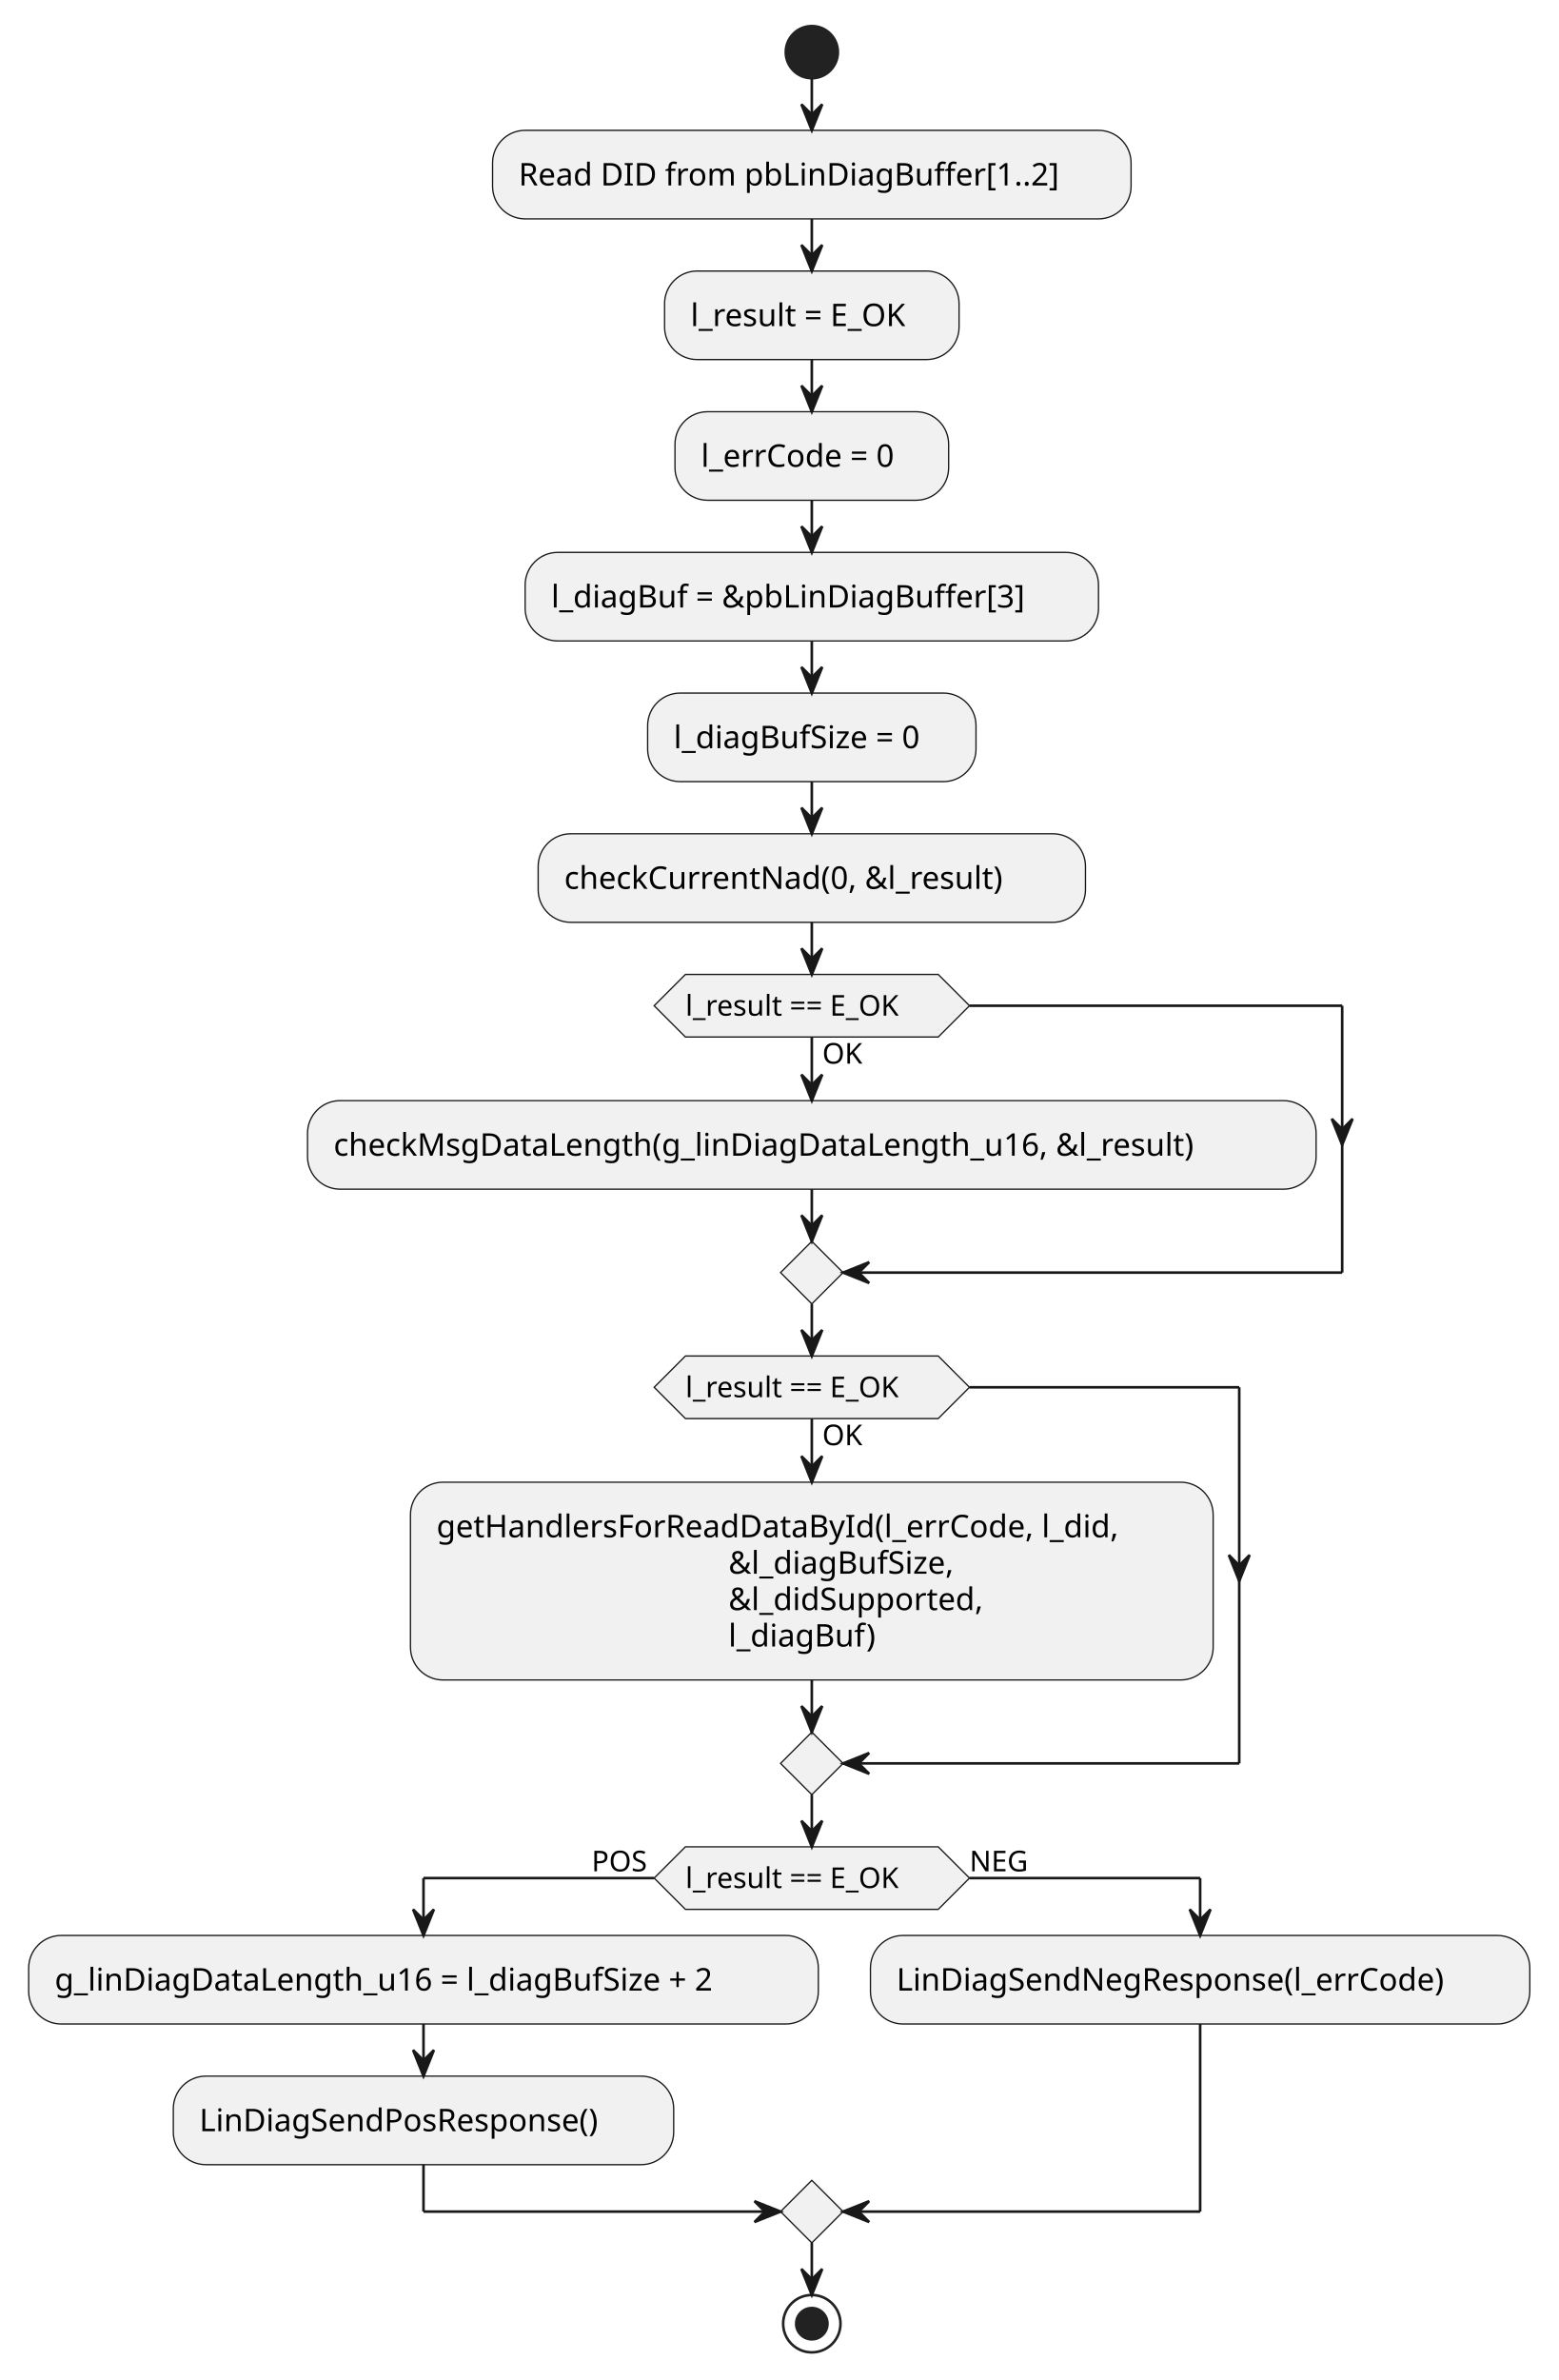
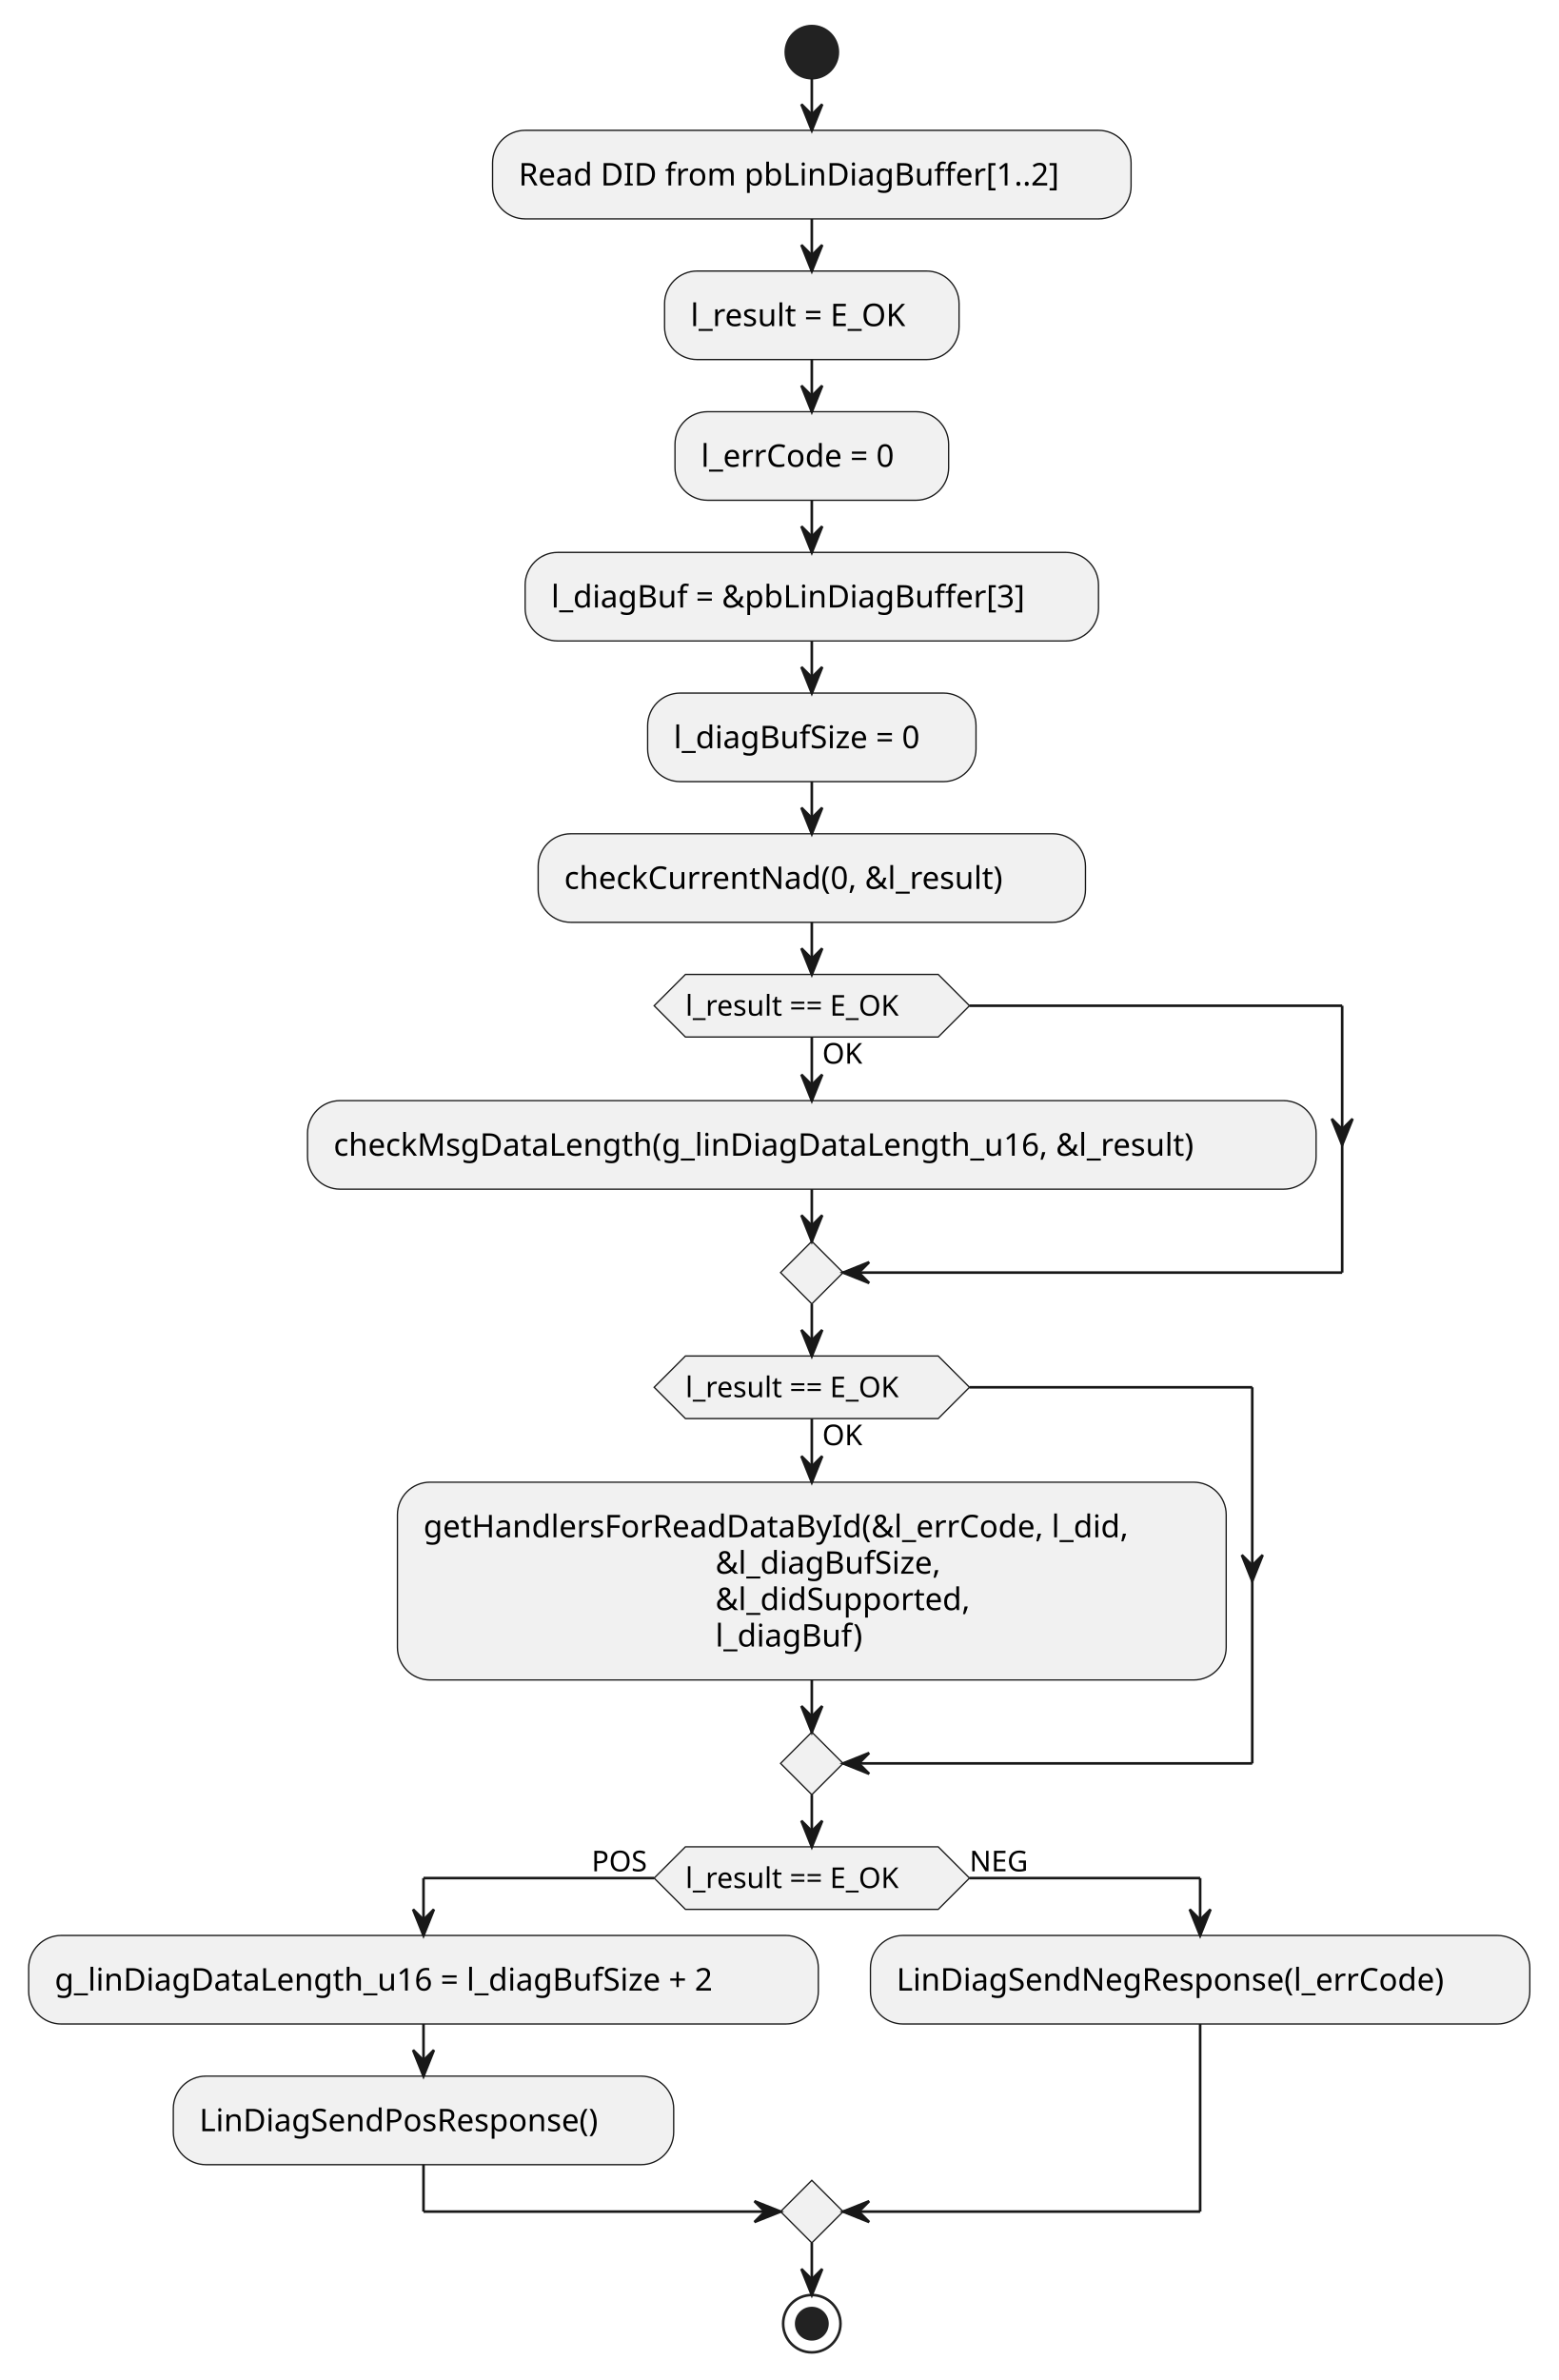
<svg xmlns="http://www.w3.org/2000/svg" contentStyleType="text/css" height="913px" preserveAspectRatio="none" style="width:598px;height:913px;background:#FFFFFF;" version="1.1" viewBox="0 0 598 913" width="598px" zoomAndPan="magnify">
  <defs />
  <g>
    <ellipse cx="311.5" cy="20" fill="#222222" rx="10" ry="10" style="stroke:#222222;stroke-width:1.0;" />
    <rect fill="#F1F1F1" height="33.969" rx="12.5" ry="12.5" style="stroke:#181818;stroke-width:0.5;" width="245" x="189" y="50" />
    <text fill="#000000" font-family="sans-serif" font-size="12" lengthAdjust="spacing" textLength="225" x="199" y="71.139">Read DID from pbLinDiagBuffer[1..2]</text>
    <rect fill="#F1F1F1" height="33.969" rx="12.5" ry="12.5" style="stroke:#181818;stroke-width:0.5;" width="113" x="255" y="103.969" />
    <text fill="#000000" font-family="sans-serif" font-size="12" lengthAdjust="spacing" textLength="93" x="265" y="125.107">l_result = E_OK</text>
    <rect fill="#F1F1F1" height="33.969" rx="12.5" ry="12.5" style="stroke:#181818;stroke-width:0.5;" width="105" x="259" y="157.938" />
    <text fill="#000000" font-family="sans-serif" font-size="12" lengthAdjust="spacing" textLength="85" x="269" y="179.076">l_errCode = 0</text>
    <rect fill="#F1F1F1" height="33.969" rx="12.5" ry="12.5" style="stroke:#181818;stroke-width:0.5;" width="220" x="201.5" y="211.906" />
    <text fill="#000000" font-family="sans-serif" font-size="12" lengthAdjust="spacing" textLength="200" x="211.5" y="233.045">l_diagBuf = &amp;pbLinDiagBuffer[3]</text>
    <rect fill="#F1F1F1" height="33.969" rx="12.5" ry="12.5" style="stroke:#181818;stroke-width:0.5;" width="126" x="248.5" y="265.875" />
    <text fill="#000000" font-family="sans-serif" font-size="12" lengthAdjust="spacing" textLength="106" x="258.5" y="287.014">l_diagBufSize = 0</text>
    <rect fill="#F1F1F1" height="33.969" rx="12.5" ry="12.5" style="stroke:#181818;stroke-width:0.5;" width="210" x="206.5" y="319.844" />
    <text fill="#000000" font-family="sans-serif" font-size="12" lengthAdjust="spacing" textLength="190" x="216.5" y="340.982">checkCurrentNad(0, &amp;l_result)</text>
    <rect fill="#F1F1F1" height="33.969" rx="12.5" ry="12.5" style="stroke:#181818;stroke-width:0.5;" width="387" x="118" y="422.215" />
    <text fill="#000000" font-family="sans-serif" font-size="12" lengthAdjust="spacing" textLength="367" x="128" y="443.353">checkMsgDataLength(g_linDiagDataLength_u16, &amp;l_result)</text>
    <polygon fill="#F1F1F1" points="263,373.812,360,373.812,372,385.812,360,397.812,263,397.812,251,385.812,263,373.812" style="stroke:#181818;stroke-width:0.5;" />
    <text fill="#000000" font-family="sans-serif" font-size="11" lengthAdjust="spacing" textLength="16" x="315.5" y="408.023">OK</text>
    <text fill="#000000" font-family="sans-serif" font-size="11" lengthAdjust="spacing" textLength="97" x="263" y="389.621">l_result == E_OK</text>
    <polygon fill="#F1F1F1" points="311.5,476.184,323.5,488.184,311.5,500.184,299.5,488.184,311.5,476.184" style="stroke:#181818;stroke-width:0.5;" />
-     <rect fill="#F1F1F1" height="75.875" rx="12.5" ry="12.5" style="stroke:#181818;stroke-width:0.5;" width="308" x="157.5" y="568.586" />
-     <text fill="#000000" font-family="sans-serif" font-size="12" lengthAdjust="spacing" textLength="288" x="167.5" y="589.725">getHandlersForReadDataById(l_errCode, l_did,</text>
-     <text fill="#000000" font-family="sans-serif" font-size="12" lengthAdjust="spacing" textLength="94" x="279.5" y="603.693">&amp;l_diagBufSize,</text>
-     <text fill="#000000" font-family="sans-serif" font-size="12" lengthAdjust="spacing" textLength="108" x="279.5" y="617.662">&amp;l_didSupported,</text>
-     <text fill="#000000" font-family="sans-serif" font-size="12" lengthAdjust="spacing" textLength="61" x="279.5" y="631.631">l_diagBuf)</text>
+     <rect fill="#F1F1F1" height="75.875" rx="12.5" ry="12.5" style="stroke:#181818;stroke-width:0.5;" width="318" x="152.5" y="568.586" />
+     <text fill="#000000" font-family="sans-serif" font-size="12" lengthAdjust="spacing" textLength="298" x="162.5" y="589.725">getHandlersForReadDataById(&amp;l_errCode, l_did,</text>
+     <text fill="#000000" font-family="sans-serif" font-size="12" lengthAdjust="spacing" textLength="94" x="274.5" y="603.693">&amp;l_diagBufSize,</text>
+     <text fill="#000000" font-family="sans-serif" font-size="12" lengthAdjust="spacing" textLength="108" x="274.5" y="617.662">&amp;l_didSupported,</text>
+     <text fill="#000000" font-family="sans-serif" font-size="12" lengthAdjust="spacing" textLength="61" x="274.5" y="631.631">l_diagBuf)</text>
    <polygon fill="#F1F1F1" points="263,520.184,360,520.184,372,532.184,360,544.184,263,544.184,251,532.184,263,520.184" style="stroke:#181818;stroke-width:0.5;" />
    <text fill="#000000" font-family="sans-serif" font-size="11" lengthAdjust="spacing" textLength="16" x="315.5" y="554.394">OK</text>
    <text fill="#000000" font-family="sans-serif" font-size="11" lengthAdjust="spacing" textLength="97" x="263" y="535.992">l_result == E_OK</text>
    <polygon fill="#F1F1F1" points="311.5,664.461,323.5,676.461,311.5,688.461,299.5,676.461,311.5,664.461" style="stroke:#181818;stroke-width:0.5;" />
    <polygon fill="#F1F1F1" points="263,708.461,360,708.461,372,720.461,360,732.461,263,732.461,251,720.461,263,708.461" style="stroke:#181818;stroke-width:0.5;" />
    <text fill="#000000" font-family="sans-serif" font-size="11" lengthAdjust="spacing" textLength="97" x="263" y="724.269">l_result == E_OK</text>
    <text fill="#000000" font-family="sans-serif" font-size="11" lengthAdjust="spacing" textLength="24" x="227" y="717.867">POS</text>
    <text fill="#000000" font-family="sans-serif" font-size="11" lengthAdjust="spacing" textLength="24" x="372" y="717.867">NEG</text>
    <rect fill="#F1F1F1" height="33.969" rx="12.5" ry="12.5" style="stroke:#181818;stroke-width:0.5;" width="303" x="11" y="742.461" />
    <text fill="#000000" font-family="sans-serif" font-size="12" lengthAdjust="spacing" textLength="283" x="21" y="763.6">g_linDiagDataLength_u16 = l_diagBufSize + 2</text>
    <rect fill="#F1F1F1" height="33.969" rx="12.5" ry="12.5" style="stroke:#181818;stroke-width:0.5;" width="192" x="66.5" y="796.43" />
    <text fill="#000000" font-family="sans-serif" font-size="12" lengthAdjust="spacing" textLength="172" x="76.5" y="817.568">LinDiagSendPosResponse()</text>
    <rect fill="#F1F1F1" height="33.969" rx="12.5" ry="12.5" style="stroke:#181818;stroke-width:0.5;" width="253" x="334" y="742.461" />
    <text fill="#000000" font-family="sans-serif" font-size="12" lengthAdjust="spacing" textLength="233" x="344" y="763.6">LinDiagSendNegResponse(l_errCode)</text>
    <polygon fill="#F1F1F1" points="311.5,836.398,323.5,848.398,311.5,860.398,299.5,848.398,311.5,836.398" style="stroke:#181818;stroke-width:0.5;" />
    <ellipse cx="311.5" cy="891.398" fill="none" rx="11" ry="11" style="stroke:#222222;stroke-width:1.0;" />
    <ellipse cx="311.5" cy="891.398" fill="#222222" rx="6" ry="6" style="stroke:#222222;stroke-width:1.0;" />
    <line style="stroke:#181818;stroke-width:1.0;" x1="311.5" x2="311.5" y1="30" y2="50" />
    <polygon fill="#181818" points="307.5,40,311.5,50,315.5,40,311.5,44" style="stroke:#181818;stroke-width:1.0;" />
    <line style="stroke:#181818;stroke-width:1.0;" x1="311.5" x2="311.5" y1="83.969" y2="103.969" />
    <polygon fill="#181818" points="307.5,93.969,311.5,103.969,315.5,93.969,311.5,97.969" style="stroke:#181818;stroke-width:1.0;" />
    <line style="stroke:#181818;stroke-width:1.0;" x1="311.5" x2="311.5" y1="137.938" y2="157.938" />
    <polygon fill="#181818" points="307.5,147.938,311.5,157.938,315.5,147.938,311.5,151.938" style="stroke:#181818;stroke-width:1.0;" />
    <line style="stroke:#181818;stroke-width:1.0;" x1="311.5" x2="311.5" y1="191.906" y2="211.906" />
    <polygon fill="#181818" points="307.5,201.906,311.5,211.906,315.5,201.906,311.5,205.906" style="stroke:#181818;stroke-width:1.0;" />
    <line style="stroke:#181818;stroke-width:1.0;" x1="311.5" x2="311.5" y1="245.875" y2="265.875" />
    <polygon fill="#181818" points="307.5,255.875,311.5,265.875,315.5,255.875,311.5,259.875" style="stroke:#181818;stroke-width:1.0;" />
    <line style="stroke:#181818;stroke-width:1.0;" x1="311.5" x2="311.5" y1="299.844" y2="319.844" />
    <polygon fill="#181818" points="307.5,309.844,311.5,319.844,315.5,309.844,311.5,313.844" style="stroke:#181818;stroke-width:1.0;" />
    <line style="stroke:#181818;stroke-width:1.0;" x1="311.5" x2="311.5" y1="397.812" y2="422.215" />
    <polygon fill="#181818" points="307.5,412.215,311.5,422.215,315.5,412.215,311.5,416.215" style="stroke:#181818;stroke-width:1.0;" />
    <line style="stroke:#181818;stroke-width:1.0;" x1="372" x2="515" y1="385.812" y2="385.812" />
    <polygon fill="#181818" points="511,429.199,515,439.199,519,429.199,515,433.199" style="stroke:#181818;stroke-width:1.0;" />
    <line style="stroke:#181818;stroke-width:1.0;" x1="515" x2="515" y1="385.812" y2="488.184" />
    <line style="stroke:#181818;stroke-width:1.0;" x1="515" x2="323.5" y1="488.184" y2="488.184" />
    <polygon fill="#181818" points="333.5,484.184,323.5,488.184,333.5,492.184,329.5,488.184" style="stroke:#181818;stroke-width:1.0;" />
    <line style="stroke:#181818;stroke-width:1.0;" x1="311.5" x2="311.5" y1="456.184" y2="476.184" />
    <polygon fill="#181818" points="307.5,466.184,311.5,476.184,315.5,466.184,311.5,470.184" style="stroke:#181818;stroke-width:1.0;" />
    <line style="stroke:#181818;stroke-width:1.0;" x1="311.5" x2="311.5" y1="353.812" y2="373.812" />
    <polygon fill="#181818" points="307.5,363.812,311.5,373.812,315.5,363.812,311.5,367.812" style="stroke:#181818;stroke-width:1.0;" />
    <line style="stroke:#181818;stroke-width:1.0;" x1="311.5" x2="311.5" y1="544.184" y2="568.586" />
    <polygon fill="#181818" points="307.5,558.586,311.5,568.586,315.5,558.586,311.5,562.586" style="stroke:#181818;stroke-width:1.0;" />
-     <line style="stroke:#181818;stroke-width:1.0;" x1="372" x2="475.5" y1="532.184" y2="532.184" />
-     <polygon fill="#181818" points="471.5,596.523,475.5,606.523,479.5,596.523,475.5,600.523" style="stroke:#181818;stroke-width:1.0;" />
-     <line style="stroke:#181818;stroke-width:1.0;" x1="475.5" x2="475.5" y1="532.184" y2="676.461" />
-     <line style="stroke:#181818;stroke-width:1.0;" x1="475.5" x2="323.5" y1="676.461" y2="676.461" />
+     <line style="stroke:#181818;stroke-width:1.0;" x1="372" x2="480.5" y1="532.184" y2="532.184" />
+     <polygon fill="#181818" points="476.5,596.523,480.5,606.523,484.5,596.523,480.5,600.523" style="stroke:#181818;stroke-width:1.0;" />
+     <line style="stroke:#181818;stroke-width:1.0;" x1="480.5" x2="480.5" y1="532.184" y2="676.461" />
+     <line style="stroke:#181818;stroke-width:1.0;" x1="480.5" x2="323.5" y1="676.461" y2="676.461" />
    <polygon fill="#181818" points="333.5,672.461,323.5,676.461,333.5,680.461,329.5,676.461" style="stroke:#181818;stroke-width:1.0;" />
    <line style="stroke:#181818;stroke-width:1.0;" x1="311.5" x2="311.5" y1="644.461" y2="664.461" />
    <polygon fill="#181818" points="307.5,654.461,311.5,664.461,315.5,654.461,311.5,658.461" style="stroke:#181818;stroke-width:1.0;" />
    <line style="stroke:#181818;stroke-width:1.0;" x1="311.5" x2="311.5" y1="500.184" y2="520.184" />
    <polygon fill="#181818" points="307.5,510.184,311.5,520.184,315.5,510.184,311.5,514.184" style="stroke:#181818;stroke-width:1.0;" />
    <line style="stroke:#181818;stroke-width:1.0;" x1="162.5" x2="162.5" y1="776.43" y2="796.43" />
    <polygon fill="#181818" points="158.5,786.43,162.5,796.43,166.5,786.43,162.5,790.43" style="stroke:#181818;stroke-width:1.0;" />
    <line style="stroke:#181818;stroke-width:1.0;" x1="251" x2="162.5" y1="720.461" y2="720.461" />
    <line style="stroke:#181818;stroke-width:1.0;" x1="162.5" x2="162.5" y1="720.461" y2="742.461" />
    <polygon fill="#181818" points="158.5,732.461,162.5,742.461,166.5,732.461,162.5,736.461" style="stroke:#181818;stroke-width:1.0;" />
    <line style="stroke:#181818;stroke-width:1.0;" x1="372" x2="460.5" y1="720.461" y2="720.461" />
    <line style="stroke:#181818;stroke-width:1.0;" x1="460.5" x2="460.5" y1="720.461" y2="742.461" />
    <polygon fill="#181818" points="456.5,732.461,460.5,742.461,464.5,732.461,460.5,736.461" style="stroke:#181818;stroke-width:1.0;" />
    <line style="stroke:#181818;stroke-width:1.0;" x1="162.5" x2="162.5" y1="830.398" y2="848.398" />
    <line style="stroke:#181818;stroke-width:1.0;" x1="162.5" x2="299.5" y1="848.398" y2="848.398" />
    <polygon fill="#181818" points="289.5,844.398,299.5,848.398,289.5,852.398,293.5,848.398" style="stroke:#181818;stroke-width:1.0;" />
    <line style="stroke:#181818;stroke-width:1.0;" x1="460.5" x2="460.5" y1="776.43" y2="848.398" />
    <line style="stroke:#181818;stroke-width:1.0;" x1="460.5" x2="323.5" y1="848.398" y2="848.398" />
    <polygon fill="#181818" points="333.5,844.398,323.5,848.398,333.5,852.398,329.5,848.398" style="stroke:#181818;stroke-width:1.0;" />
    <line style="stroke:#181818;stroke-width:1.0;" x1="311.5" x2="311.5" y1="688.461" y2="708.461" />
    <polygon fill="#181818" points="307.5,698.461,311.5,708.461,315.5,698.461,311.5,702.461" style="stroke:#181818;stroke-width:1.0;" />
    <line style="stroke:#181818;stroke-width:1.0;" x1="311.5" x2="311.5" y1="860.398" y2="880.398" />
    <polygon fill="#181818" points="307.5,870.398,311.5,880.398,315.5,870.398,311.5,874.398" style="stroke:#181818;stroke-width:1.0;" />
  </g>
</svg>
